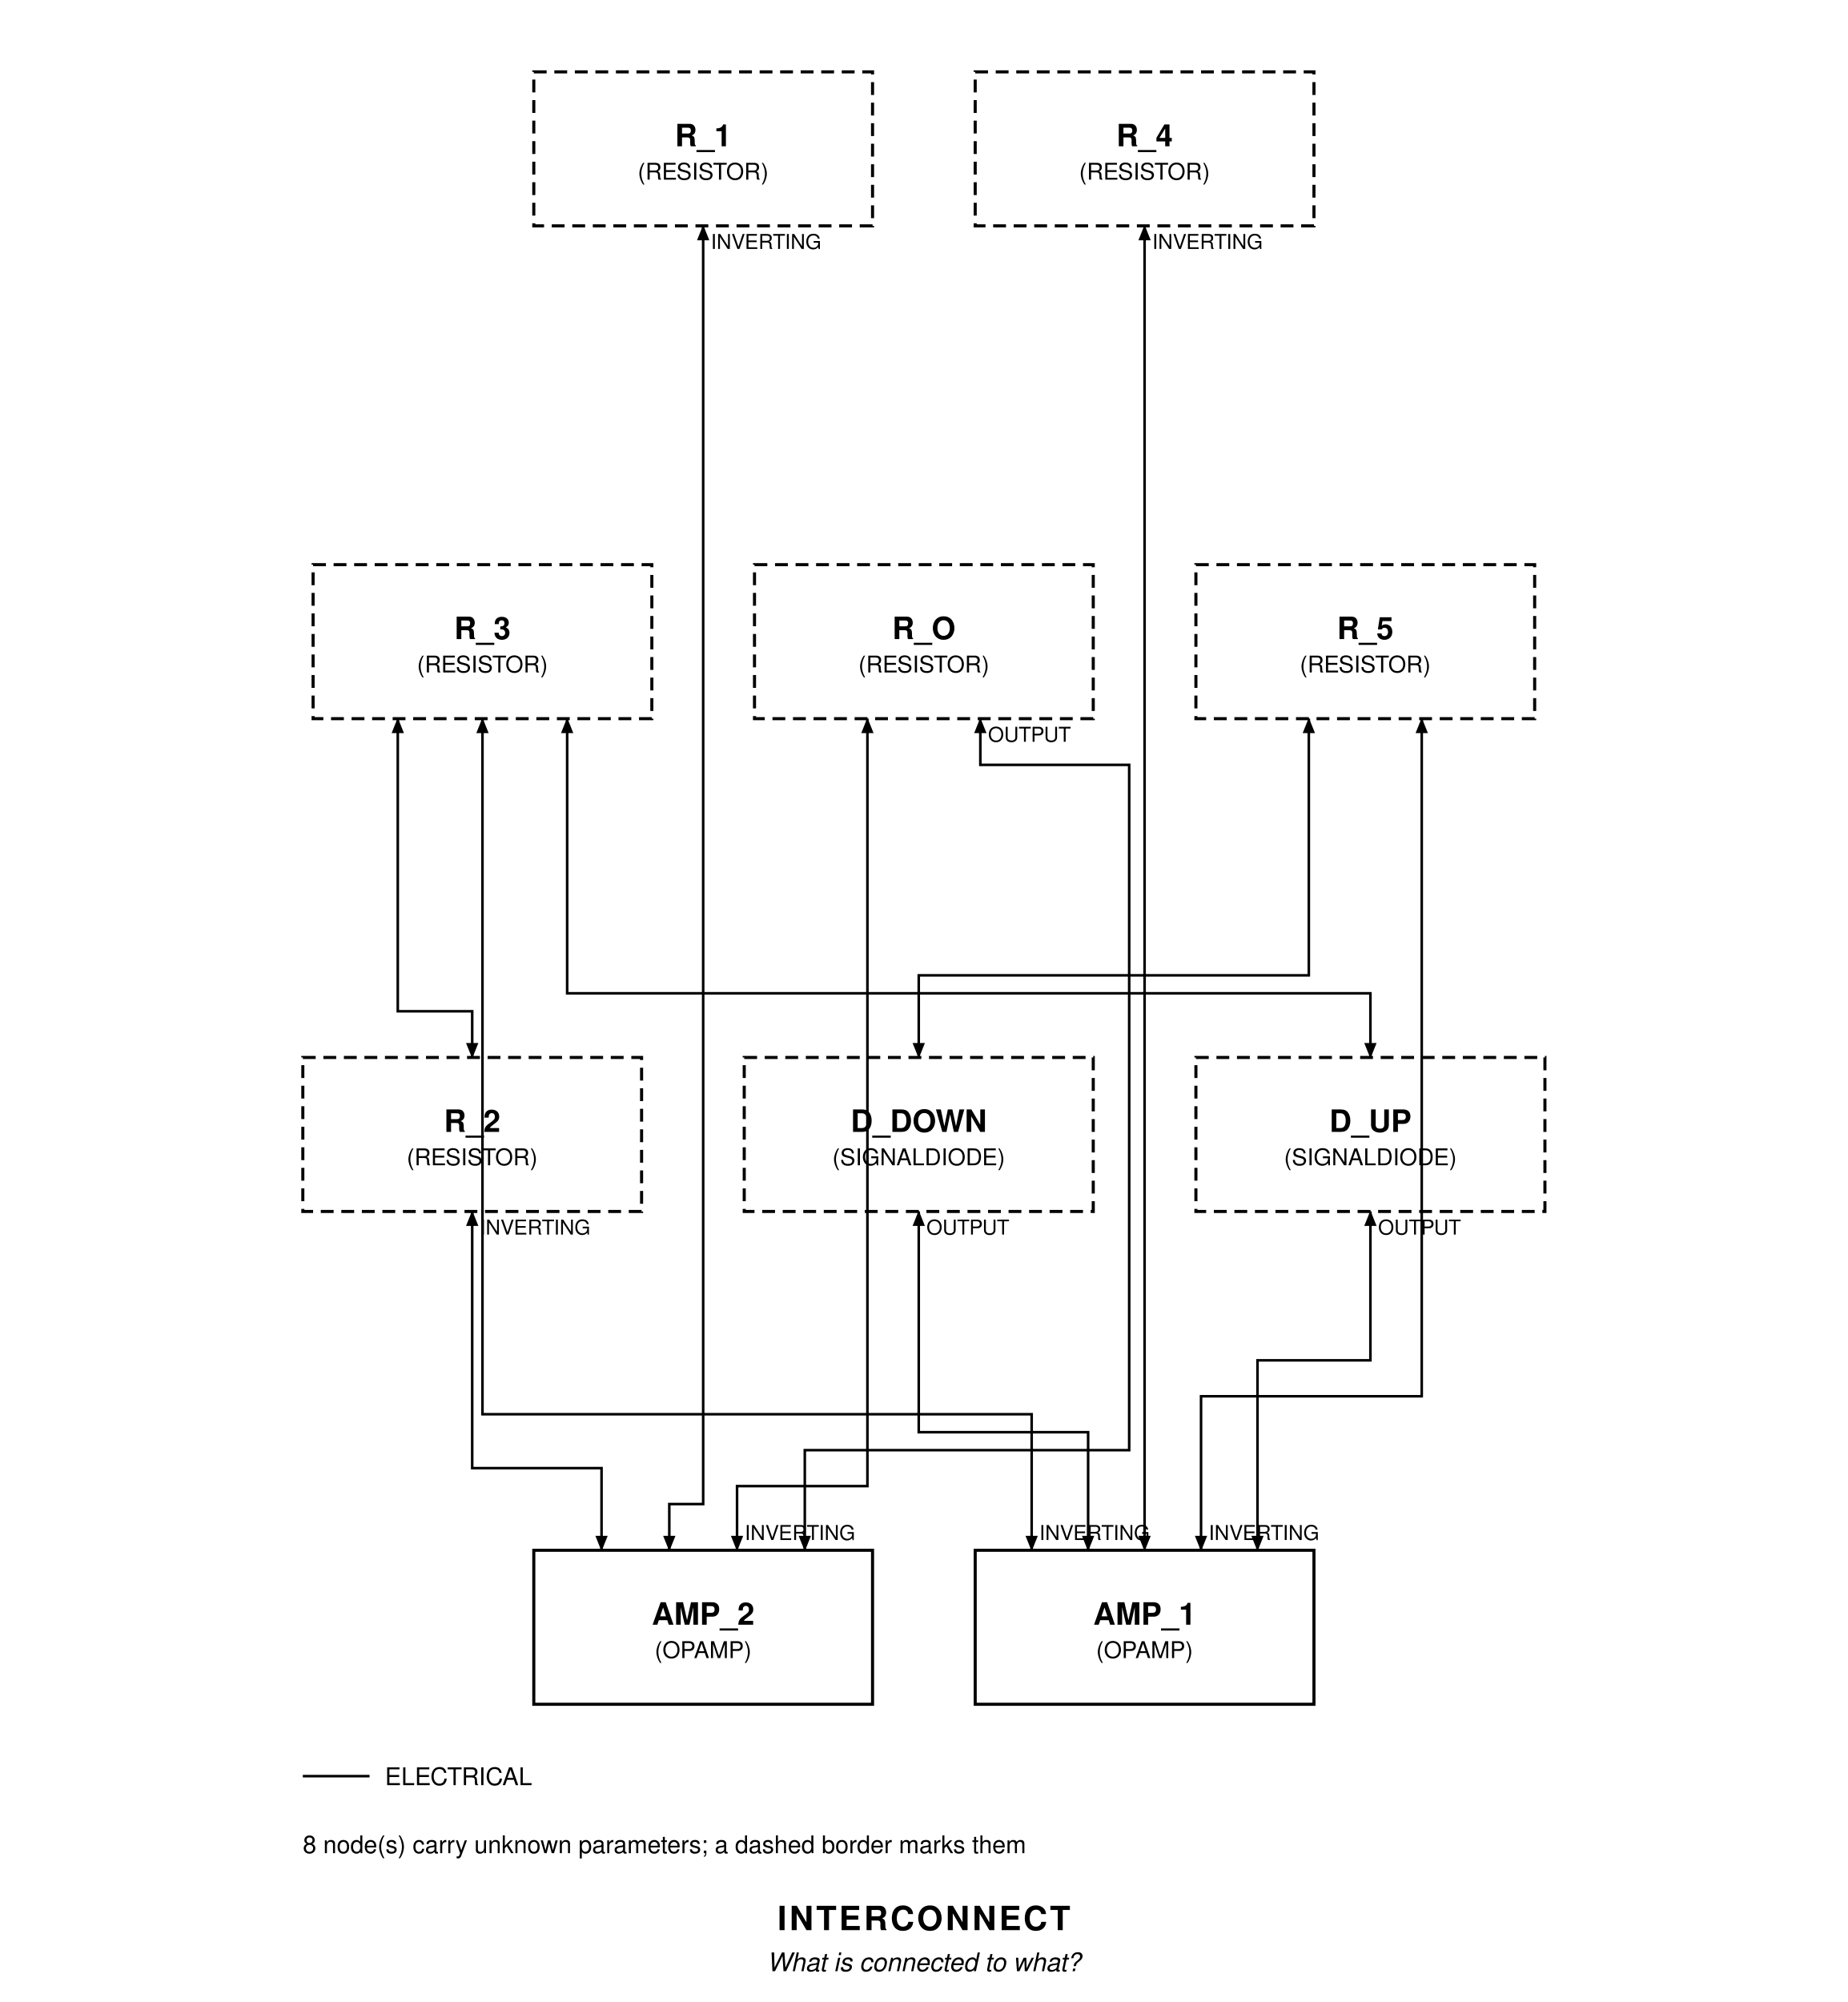
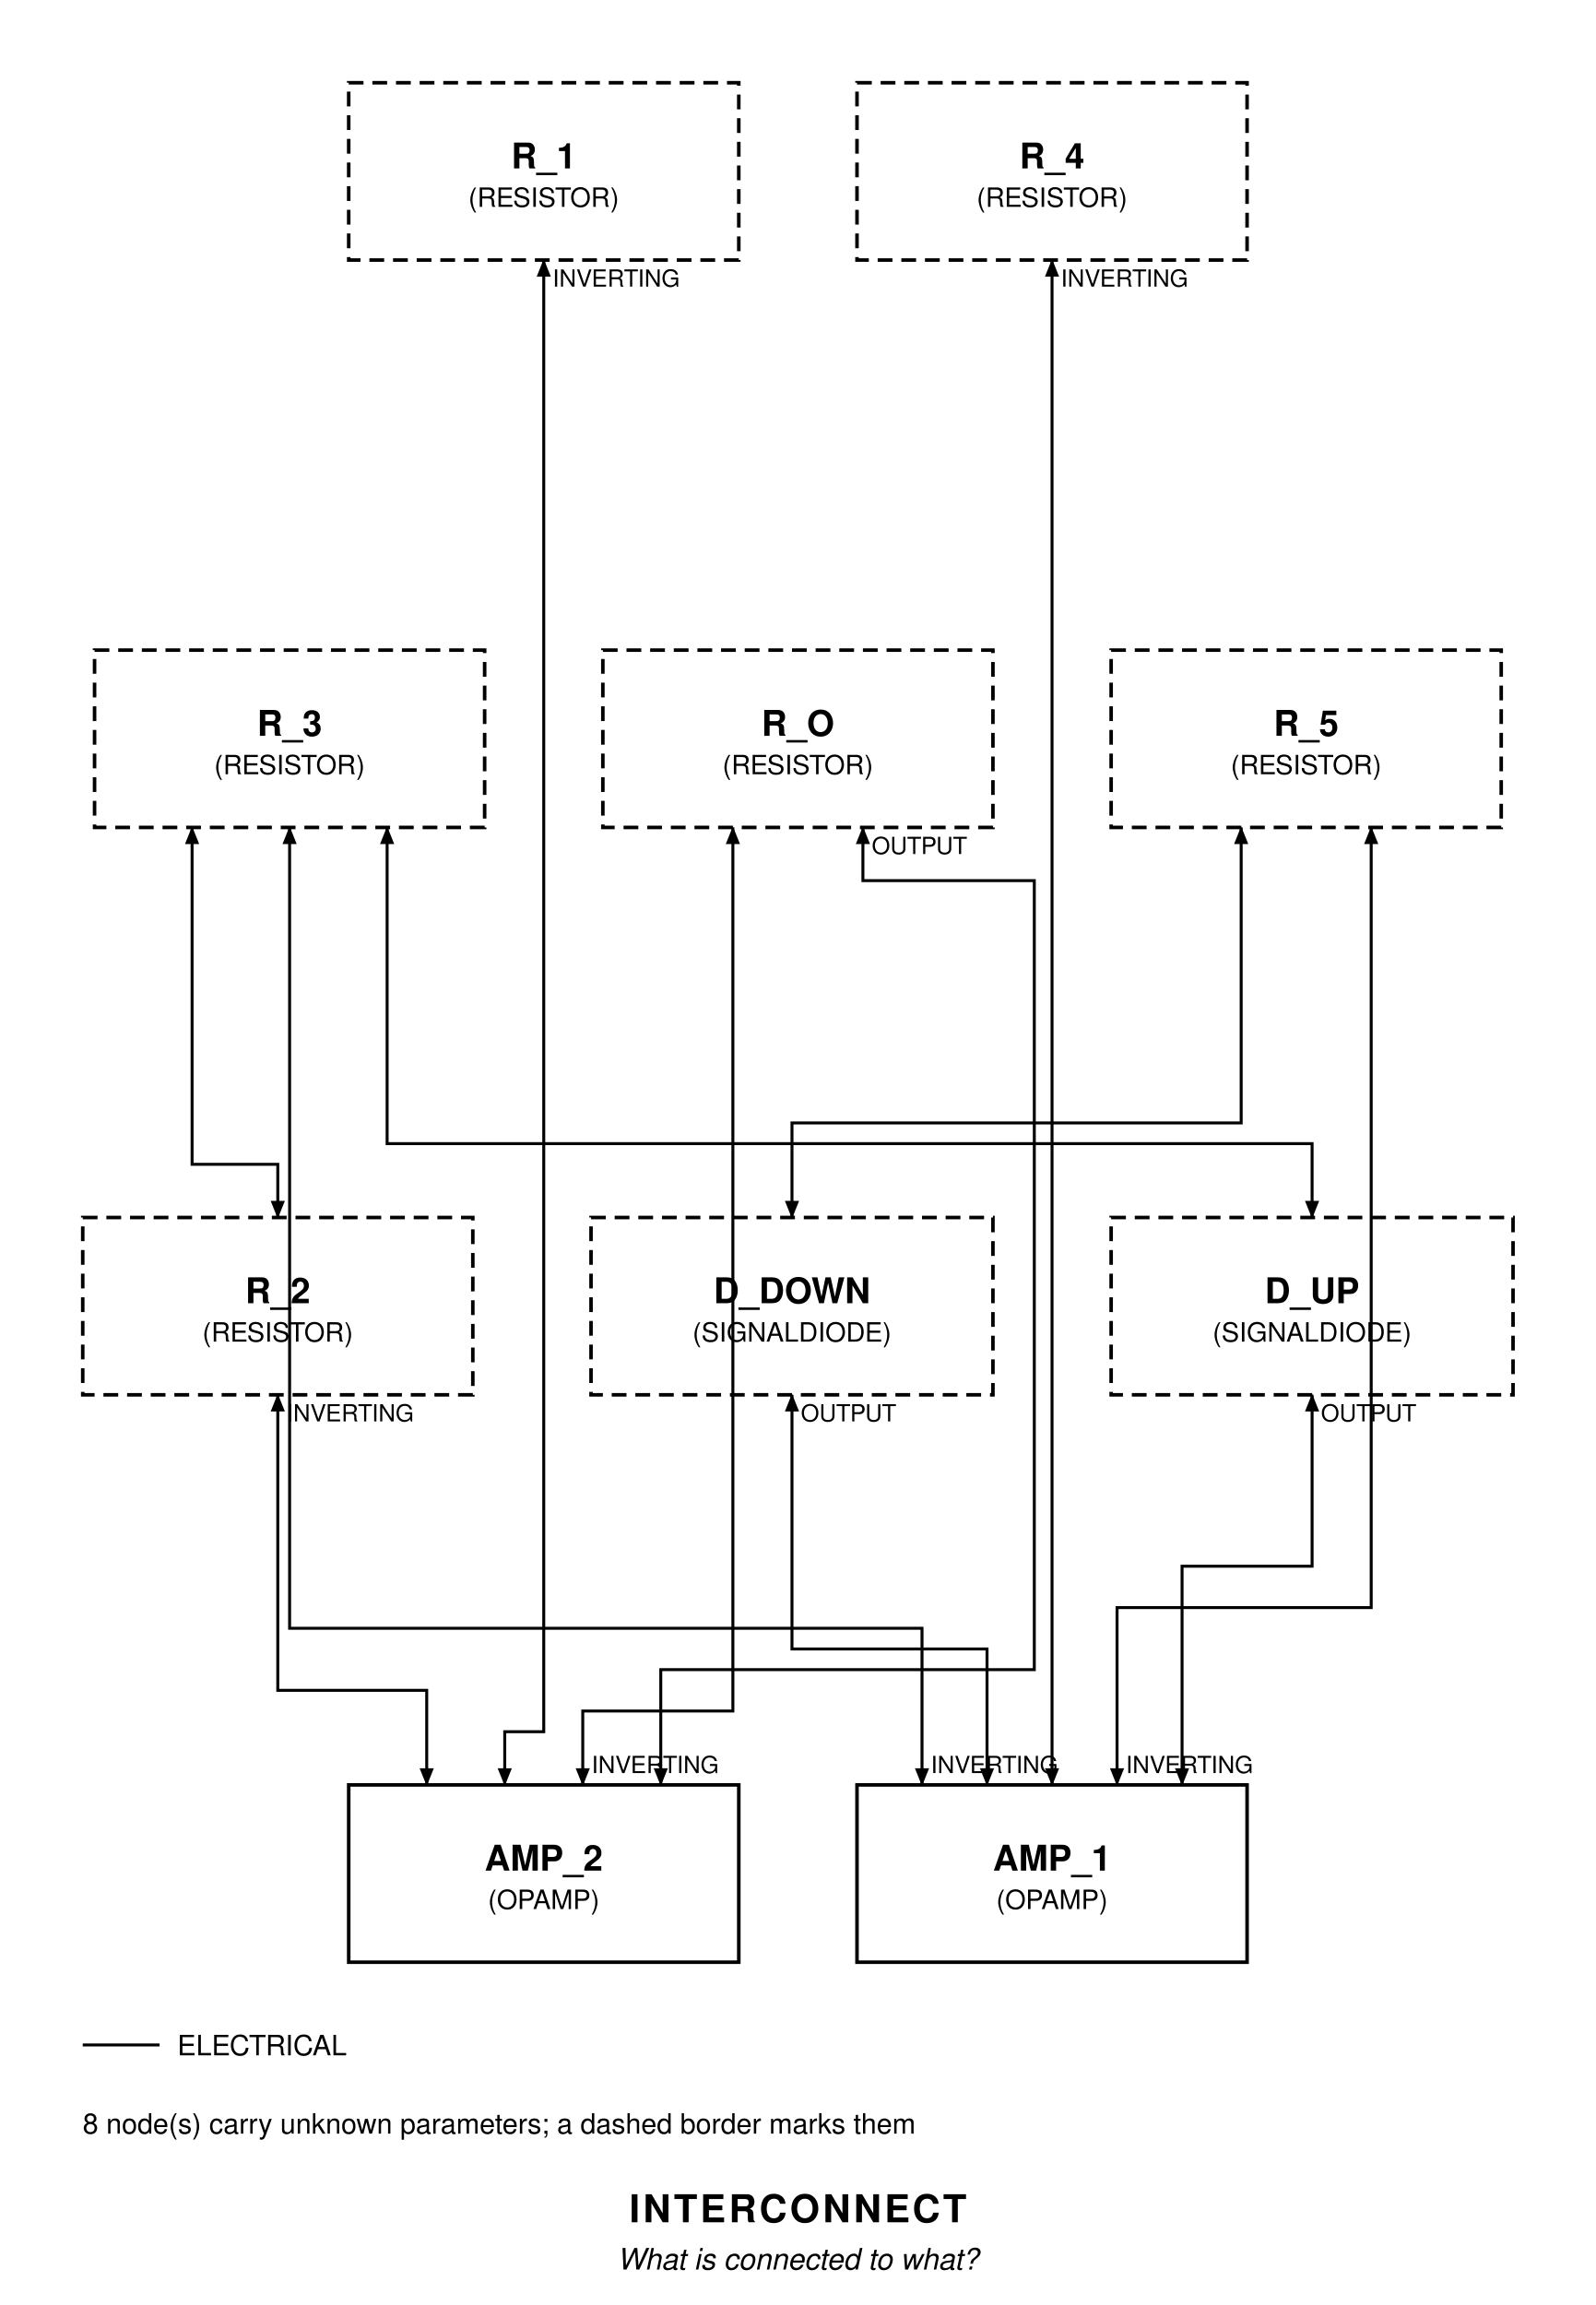
- <svg xmlns="http://www.w3.org/2000/svg" width="720" height="780" viewBox="0 0 720 780" font-family="Helvetica, Arial, sans-serif">
+ <svg xmlns="http://www.w3.org/2000/svg" width="540" height="780" viewBox="0 0 540 780" font-family="Helvetica, Arial, sans-serif">
  <defs>
    <marker id="arrow" viewBox="0 0 8 8" refX="7.5" refY="4" markerWidth="6" markerHeight="6" orient="auto-start-reverse">
      <path d="M0,0.8 L8,4 L0,7.2 Z" fill="#000000" />
    </marker>
  </defs>
-   <g transform="translate(90,0)">
+   <g transform="translate(0,0)">
    <polyline points="184.0,88.0 184.0,586.0 170.8,586.0 170.8,604.0" fill="none" stroke="#000000" stroke-width="1" marker-start="url(#arrow)" marker-end="url(#arrow)" />
    <polyline points="197.2,604.0 197.2,579.0 248.0,579.0 248.0,280.0" fill="none" stroke="#000000" stroke-width="1" marker-start="url(#arrow)" marker-end="url(#arrow)" />
    <polyline points="94.0,472.0 94.0,572.0 144.4,572.0 144.4,604.0" fill="none" stroke="#000000" stroke-width="1" marker-start="url(#arrow)" marker-end="url(#arrow)" />
    <polyline points="65.0,280.0 65.0,394.0 94.0,394.0 94.0,412.0" fill="none" stroke="#000000" stroke-width="1" marker-start="url(#arrow)" marker-end="url(#arrow)" />
    <polyline points="131.0,280.0 131.0,387.0 444.0,387.0 444.0,412.0" fill="none" stroke="#000000" stroke-width="1" marker-start="url(#arrow)" marker-end="url(#arrow)" />
    <polyline points="292.0,280.0 292.0,298.0 350.0,298.0 350.0,565.0 223.6,565.0 223.6,604.0" fill="none" stroke="#000000" stroke-width="1" marker-start="url(#arrow)" marker-end="url(#arrow)" />
    <polyline points="268.0,472.0 268.0,558.0 334.0,558.0 334.0,604.0" fill="none" stroke="#000000" stroke-width="1" marker-start="url(#arrow)" marker-end="url(#arrow)" />
    <polyline points="312.0,604.0 312.0,551.0 98.0,551.0 98.0,280.0" fill="none" stroke="#000000" stroke-width="1" marker-start="url(#arrow)" marker-end="url(#arrow)" />
    <polyline points="378.0,604.0 378.0,544.0 464.0,544.0 464.0,280.0" fill="none" stroke="#000000" stroke-width="1" marker-start="url(#arrow)" marker-end="url(#arrow)" />
    <polyline points="420.0,280.0 420.0,380.0 268.0,380.0 268.0,412.0" fill="none" stroke="#000000" stroke-width="1" marker-start="url(#arrow)" marker-end="url(#arrow)" />
    <polyline points="356.0,88.0 356.0,537.0 356.0,537.0 356.0,604.0" fill="none" stroke="#000000" stroke-width="1" marker-start="url(#arrow)" marker-end="url(#arrow)" />
    <polyline points="444.0,472.0 444.0,530.0 400.0,530.0 400.0,604.0" fill="none" stroke="#000000" stroke-width="1" marker-start="url(#arrow)" marker-end="url(#arrow)" />
    <g>
      <rect x="118" y="28" width="132" height="60" fill="none" stroke="#000000" stroke-width="1.2" stroke-dasharray="5 3" />
      <text x="184" y="57.0" text-anchor="middle" font-size="12" font-weight="bold" fill="#000000">R_1</text>
      <text x="184" y="70.0" text-anchor="middle" font-size="9" fill="#000000">(RESISTOR)</text>
    </g>
    <g>
      <rect x="118" y="604" width="132" height="60" fill="none" stroke="#000000" stroke-width="1.2" />
      <text x="184" y="633.0" text-anchor="middle" font-size="12" font-weight="bold" fill="#000000">AMP_2</text>
      <text x="184" y="646.0" text-anchor="middle" font-size="9" fill="#000000">(OPAMP)</text>
    </g>
    <g>
      <rect x="28" y="412" width="132" height="60" fill="none" stroke="#000000" stroke-width="1.2" stroke-dasharray="5 3" />
      <text x="94" y="441.0" text-anchor="middle" font-size="12" font-weight="bold" fill="#000000">R_2</text>
      <text x="94" y="454.0" text-anchor="middle" font-size="9" fill="#000000">(RESISTOR)</text>
    </g>
    <g>
      <rect x="32" y="220" width="132" height="60" fill="none" stroke="#000000" stroke-width="1.2" stroke-dasharray="5 3" />
      <text x="98" y="249.0" text-anchor="middle" font-size="12" font-weight="bold" fill="#000000">R_3</text>
      <text x="98" y="262.0" text-anchor="middle" font-size="9" fill="#000000">(RESISTOR)</text>
    </g>
    <g>
      <rect x="204" y="220" width="132" height="60" fill="none" stroke="#000000" stroke-width="1.2" stroke-dasharray="5 3" />
      <text x="270" y="249.0" text-anchor="middle" font-size="12" font-weight="bold" fill="#000000">R_O</text>
      <text x="270" y="262.0" text-anchor="middle" font-size="9" fill="#000000">(RESISTOR)</text>
    </g>
    <g>
      <rect x="200" y="412" width="136" height="60" fill="none" stroke="#000000" stroke-width="1.2" stroke-dasharray="5 3" />
      <text x="268" y="441.0" text-anchor="middle" font-size="12" font-weight="bold" fill="#000000">D_DOWN</text>
      <text x="268" y="454.0" text-anchor="middle" font-size="9" fill="#000000">(SIGNALDIODE)</text>
    </g>
    <g>
      <rect x="290" y="604" width="132" height="60" fill="none" stroke="#000000" stroke-width="1.2" />
      <text x="356" y="633.0" text-anchor="middle" font-size="12" font-weight="bold" fill="#000000">AMP_1</text>
      <text x="356" y="646.0" text-anchor="middle" font-size="9" fill="#000000">(OPAMP)</text>
    </g>
    <g>
      <rect x="376" y="220" width="132" height="60" fill="none" stroke="#000000" stroke-width="1.2" stroke-dasharray="5 3" />
      <text x="442" y="249.0" text-anchor="middle" font-size="12" font-weight="bold" fill="#000000">R_5</text>
      <text x="442" y="262.0" text-anchor="middle" font-size="9" fill="#000000">(RESISTOR)</text>
    </g>
    <g>
      <rect x="290" y="28" width="132" height="60" fill="none" stroke="#000000" stroke-width="1.2" stroke-dasharray="5 3" />
      <text x="356" y="57.0" text-anchor="middle" font-size="12" font-weight="bold" fill="#000000">R_4</text>
      <text x="356" y="70.0" text-anchor="middle" font-size="9" fill="#000000">(RESISTOR)</text>
    </g>
    <g>
      <rect x="376" y="412" width="136" height="60" fill="none" stroke="#000000" stroke-width="1.2" stroke-dasharray="5 3" />
      <text x="444" y="441.0" text-anchor="middle" font-size="12" font-weight="bold" fill="#000000">D_UP</text>
      <text x="444" y="454.0" text-anchor="middle" font-size="9" fill="#000000">(SIGNALDIODE)</text>
    </g>
    <text x="187.0" y="97.0" text-anchor="start" font-size="8" fill="#000000">INVERTING</text>
    <text x="200.2" y="600.0" text-anchor="start" font-size="8" fill="#000000">INVERTING</text>
    <text x="97.0" y="481.0" text-anchor="start" font-size="8" fill="#000000">INVERTING</text>
    <text x="295.0" y="289.0" text-anchor="start" font-size="8" fill="#000000">OUTPUT</text>
    <text x="271.0" y="481.0" text-anchor="start" font-size="8" fill="#000000">OUTPUT</text>
    <text x="315.0" y="600.0" text-anchor="start" font-size="8" fill="#000000">INVERTING</text>
    <text x="381.0" y="600.0" text-anchor="start" font-size="8" fill="#000000">INVERTING</text>
    <text x="359.0" y="97.0" text-anchor="start" font-size="8" fill="#000000">INVERTING</text>
    <text x="447.0" y="481.0" text-anchor="start" font-size="8" fill="#000000">OUTPUT</text>
    <line x1="28" y1="692" x2="54" y2="692" stroke="#000000" stroke-width="1" />
    <text x="60" y="695.5" font-size="9.5" fill="#000000">ELECTRICAL</text>
    <text x="28" y="722" font-size="9.5" fill="#000000">8 node(s) carry unknown parameters; a dashed border marks them</text>
  </g>
-   <text x="360.0" y="752" text-anchor="middle" font-size="13" font-weight="bold" letter-spacing="0.08em" fill="#000000">INTERCONNECT</text>
-   <text x="360.0" y="768" text-anchor="middle" font-size="10" font-style="italic" fill="#000000">What is connected to what?</text>
+   <text x="270.0" y="752" text-anchor="middle" font-size="13" font-weight="bold" letter-spacing="0.08em" fill="#000000">INTERCONNECT</text>
+   <text x="270.0" y="768" text-anchor="middle" font-size="10" font-style="italic" fill="#000000">What is connected to what?</text>
</svg>
